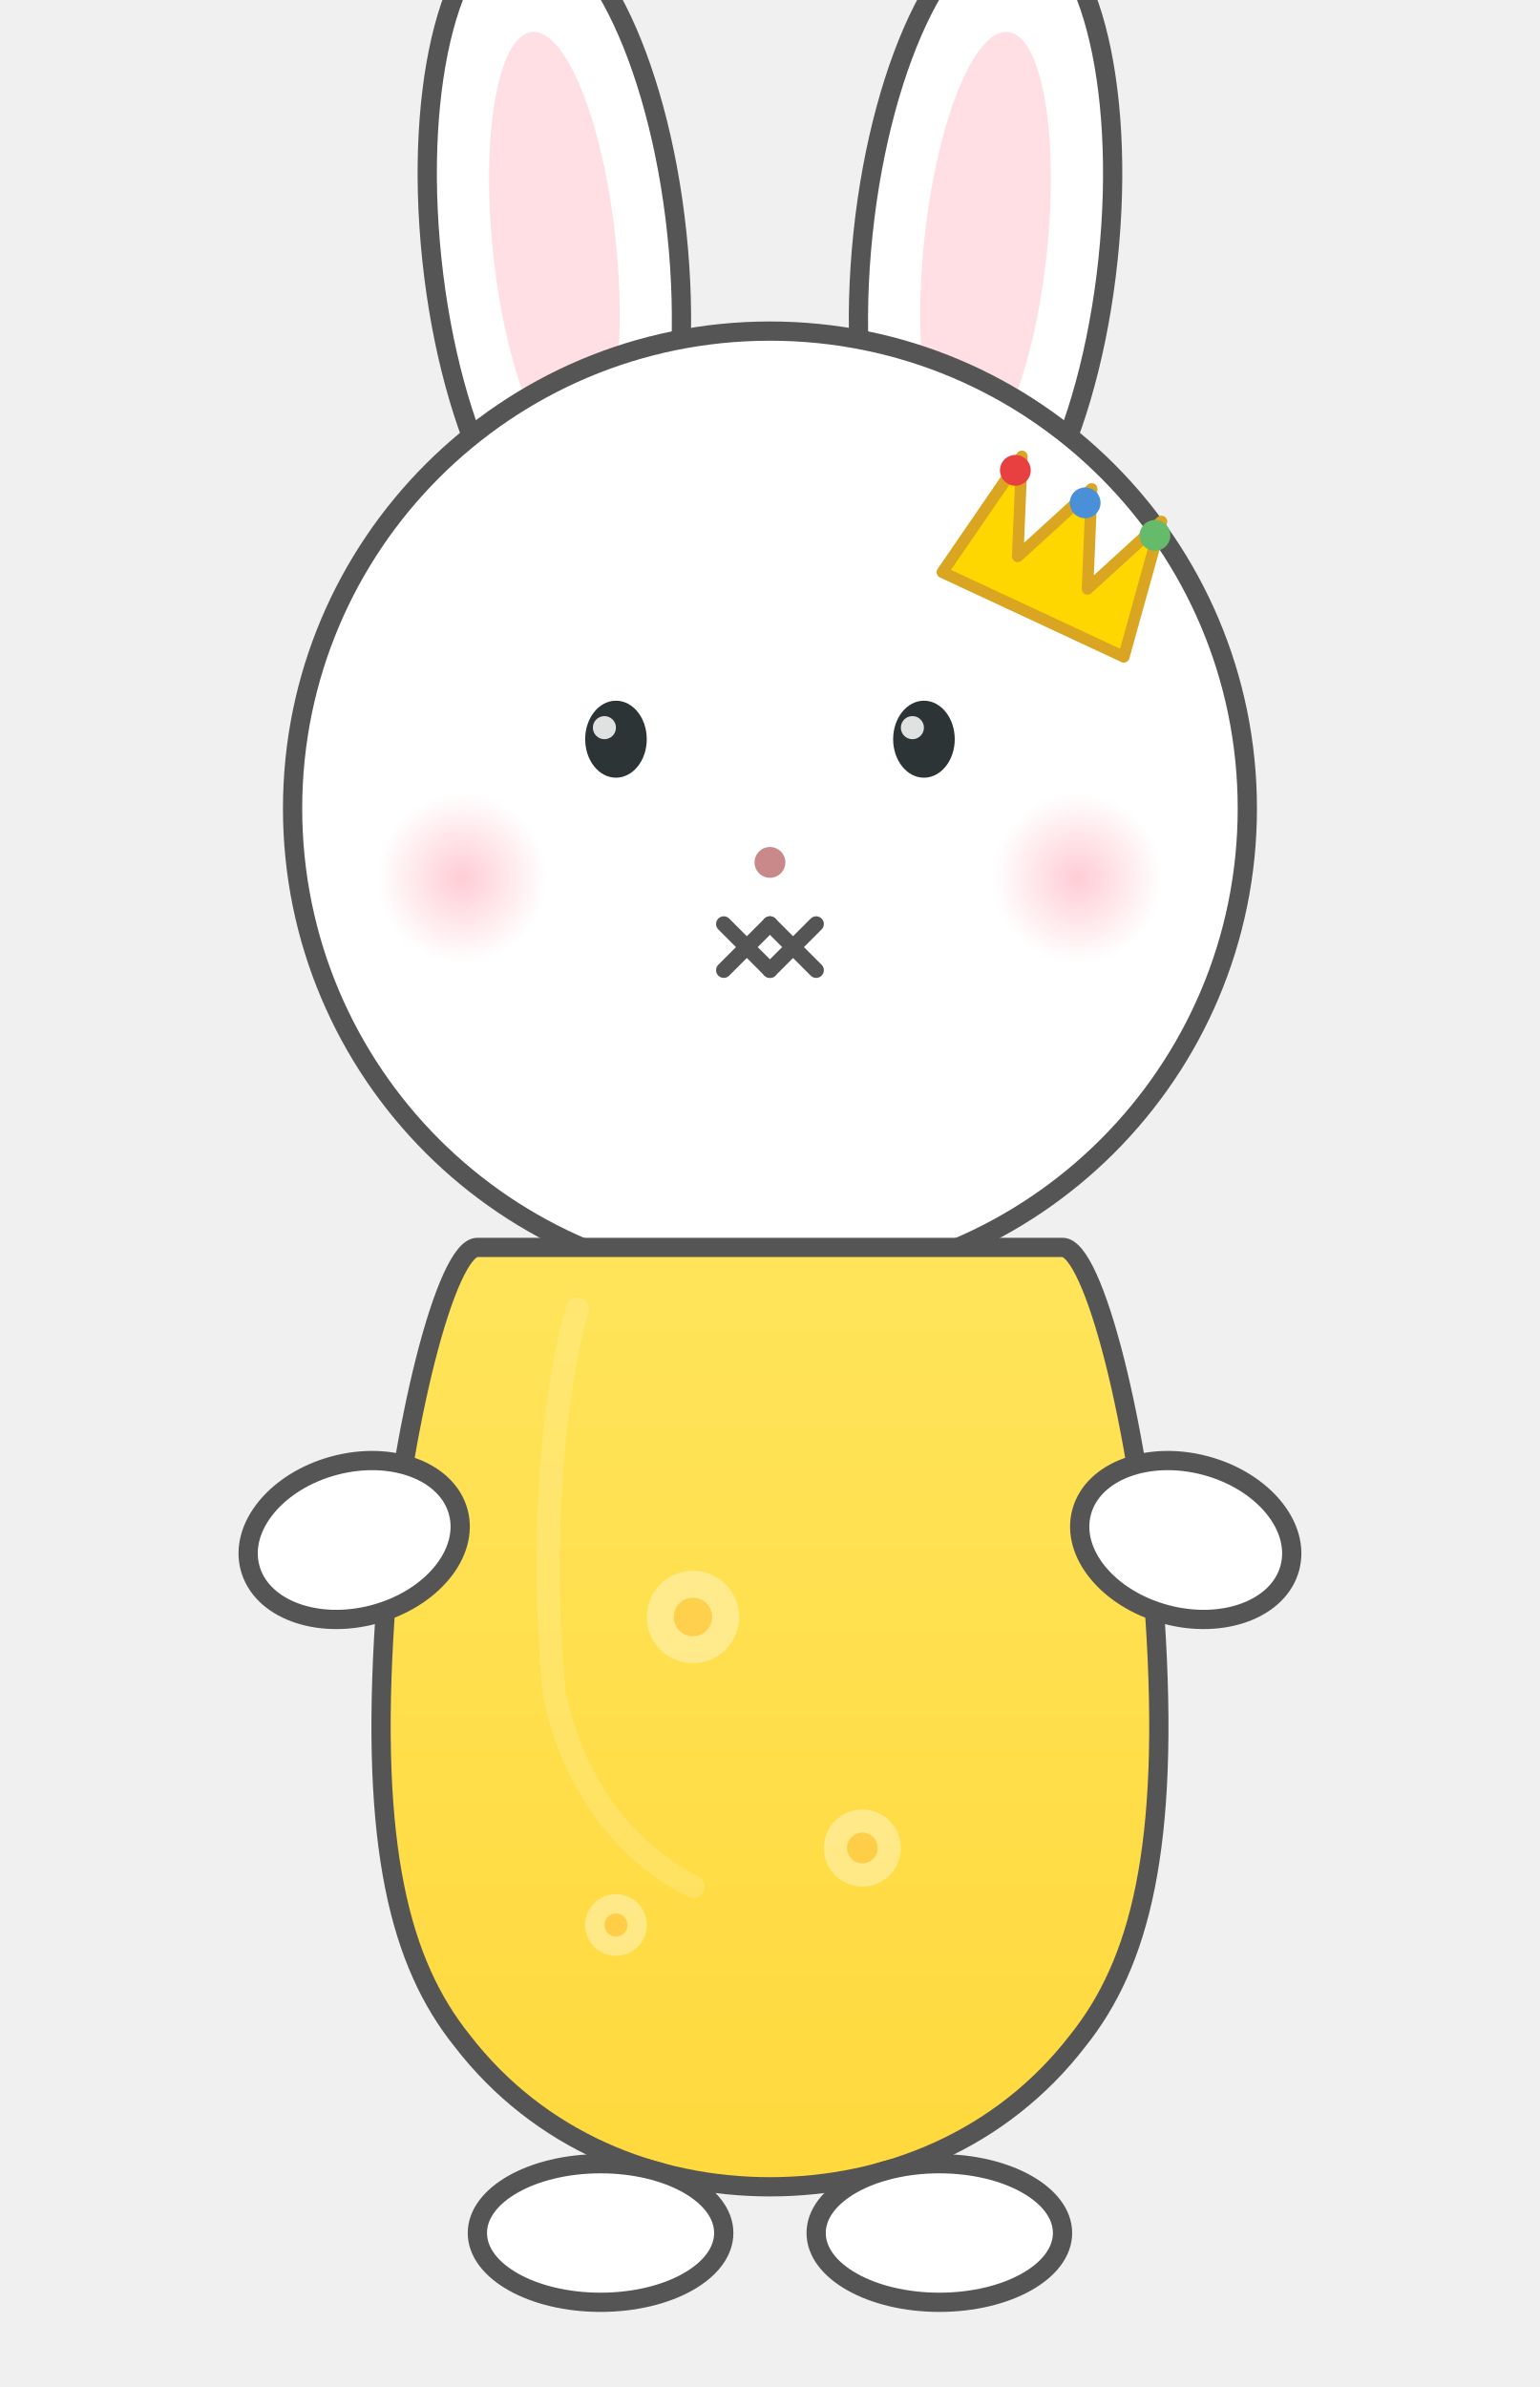
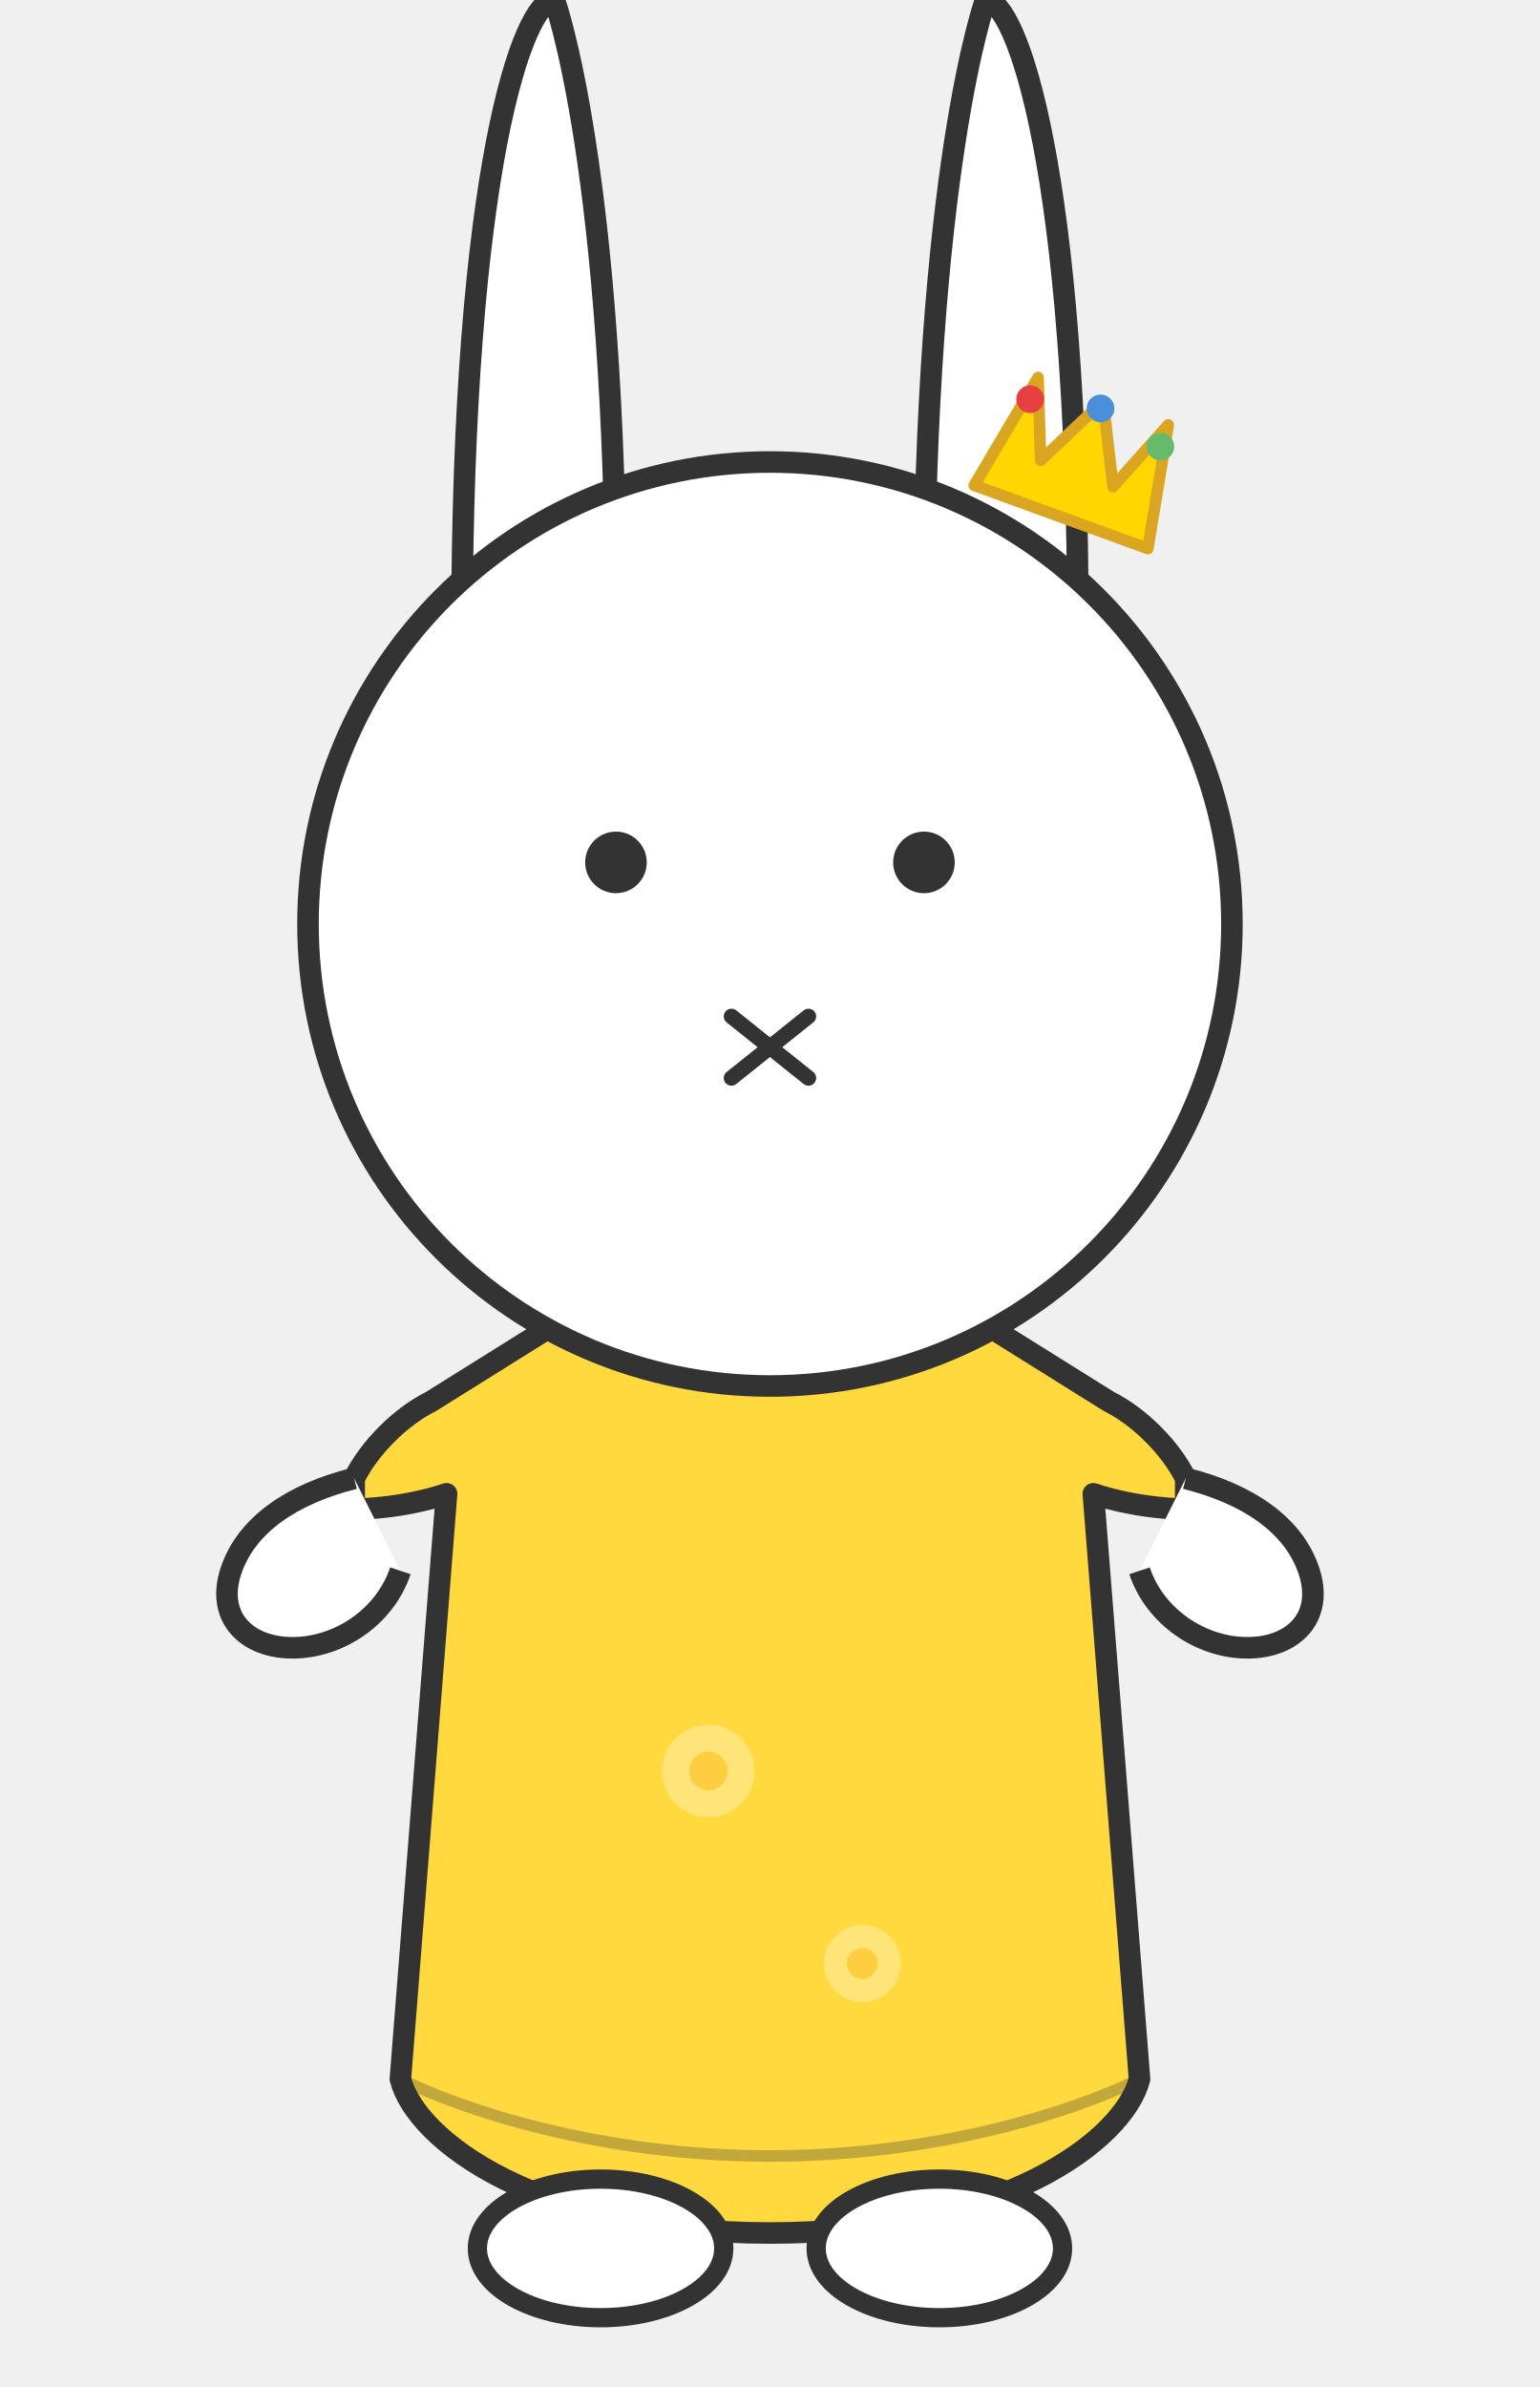
<svg xmlns="http://www.w3.org/2000/svg" viewBox="0 0 200 310">
-   <defs>
-     <radialGradient id="bL" cx="0.5" cy="0.5" r="0.5">
-       <stop offset="0%" stop-color="#FF9AAA" stop-opacity="0.5" />
-       <stop offset="100%" stop-color="#FF9AAA" stop-opacity="0" />
-     </radialGradient>
-     <linearGradient id="dress" x1="0" y1="0" x2="0" y2="1">
-       <stop offset="0%" stop-color="#FFE45A" />
-       <stop offset="100%" stop-color="#FFD93D" />
-     </linearGradient>
-   </defs>
-   <ellipse cx="72" cy="32" rx="16" ry="42" fill="#FFF" stroke="#555" stroke-width="2.5" transform="rotate(-6,72,32)" />
-   <ellipse cx="72" cy="32" rx="8" ry="28" fill="#FFD0D9" transform="rotate(-6,72,32)" opacity="0.7" />
-   <ellipse cx="128" cy="32" rx="16" ry="42" fill="#FFF" stroke="#555" stroke-width="2.5" transform="rotate(6,128,32)" />
-   <ellipse cx="128" cy="32" rx="8" ry="28" fill="#FFD0D9" transform="rotate(6,128,32)" opacity="0.7" />
-   <circle cx="100" cy="105" r="62" fill="#FFF" stroke="#555" stroke-width="2.5" />
-   <ellipse cx="80" cy="96" rx="4" ry="5" fill="#2D3436" />
-   <circle cx="78.5" cy="94.5" r="1.5" fill="#FFF" opacity="0.85" />
-   <ellipse cx="120" cy="96" rx="4" ry="5" fill="#2D3436" />
-   <circle cx="118.5" cy="94.5" r="1.5" fill="#FFF" opacity="0.85" />
-   <circle cx="60" cy="114" r="11" fill="url(#bL)" />
-   <circle cx="140" cy="114" r="11" fill="url(#bL)" />
-   <circle cx="100" cy="112" r="2" fill="#C9888A" />
-   <line x1="94" y1="120" x2="100" y2="126" stroke="#555" stroke-width="2" stroke-linecap="round" />
-   <line x1="106" y1="120" x2="100" y2="126" stroke="#555" stroke-width="2" stroke-linecap="round" />
-   <line x1="94" y1="126" x2="100" y2="120" stroke="#555" stroke-width="2" stroke-linecap="round" />
-   <line x1="106" y1="126" x2="100" y2="120" stroke="#555" stroke-width="2" stroke-linecap="round" />
-   <g transform="translate(130,58) rotate(25)">
-     <polygon points="0,18 3,0 8,12 13,0 18,12 23,0 26,18" fill="#FFD700" stroke="#DAA520" stroke-width="1.5" stroke-linejoin="round" />
-     <circle cx="3" cy="2" r="2" fill="#E84040" />
-     <circle cx="13" cy="2" r="2" fill="#4A90D9" />
-     <circle cx="23" cy="2" r="2" fill="#66BB6A" />
+   <path d="M80,82 C80,22 72,0 72,0 C68,0 60,22 60,82" fill="#FFF" stroke="#333" stroke-width="2.8" stroke-linejoin="round" />
+   <path d="M120,82 C120,22 128,0 128,0 C132,0 140,22 140,82" fill="#FFF" stroke="#333" stroke-width="2.8" stroke-linejoin="round" />
+   <path d="M 78,170 L 72,172 L 56,182 C 52,184 48,188 46,192 L 46,196 C 46,196 52,196 58,194 L 52,270 C 54,278 70,290 100,290 C 130,290 146,278 148,270 L 142,194 C 148,196 154,196 154,196 L 154,192 C 152,188 148,184 144,182 L 128,172 L 122,170 Z" fill="#FFD93D" stroke="#333" stroke-width="2.8" stroke-linejoin="round" />
+   <path d="M78,170 C85,175 95,177 100,177 C105,177 115,175 122,170" fill="none" stroke="#333" stroke-width="2" stroke-linecap="round" />
+   <g opacity="0.3">
+     <circle cx="92" cy="230" r="6" fill="#FFF" />
+     <circle cx="92" cy="230" r="2.5" fill="#FFB347" />
+     <circle cx="112" cy="255" r="5" fill="#FFF" />
+     <circle cx="112" cy="255" r="2" fill="#FFB347" />
  </g>
-   <path d="M62,162 C58,162 52,185 50,210 C48,240 52,255 60,265 C70,278 85,284 100,284 C115,284 130,278 140,265 C148,255 152,240 150,210 C148,185 142,162 138,162 Z" fill="url(#dress)" stroke="#555" stroke-width="2.5" />
-   <path d="M75,170 C72,180 70,200 72,220 C74,230 80,240 90,245" fill="none" stroke="#FFF" stroke-width="3" opacity="0.15" stroke-linecap="round" />
-   <g opacity="0.35">
-     <circle cx="90" cy="210" r="6" fill="#FFF" />
-     <circle cx="90" cy="210" r="2.5" fill="#FFB347" />
-     <circle cx="112" cy="240" r="5" fill="#FFF" />
-     <circle cx="112" cy="240" r="2" fill="#FFB347" />
-     <circle cx="80" cy="250" r="4" fill="#FFF" />
-     <circle cx="80" cy="250" r="1.5" fill="#FFB347" />
+   <path d="M46,192 C38,194 32,198 30,204 C28,210 32,214 38,214 C44,214 50,210 52,204" fill="#FFF" stroke="#333" stroke-width="2.8" stroke-linejoin="round" />
+   <path d="M154,192 C162,194 168,198 170,204 C172,210 168,214 162,214 C156,214 150,210 148,204" fill="#FFF" stroke="#333" stroke-width="2.8" stroke-linejoin="round" />
+   <path d="M52,270 C60,274 78,280 100,280 C122,280 140,274 148,270" fill="none" stroke="#333" stroke-width="1.5" opacity="0.3" />
+   <ellipse cx="78" cy="292" rx="16" ry="9" fill="#FFF" stroke="#333" stroke-width="2.5" />
+   <ellipse cx="122" cy="292" rx="16" ry="9" fill="#FFF" stroke="#333" stroke-width="2.5" />
+   <circle cx="100" cy="120" r="60" fill="#FFF" stroke="#333" stroke-width="2.8" />
+   <circle cx="80" cy="112" r="4" fill="#333" />
+   <circle cx="120" cy="112" r="4" fill="#333" />
+   <line x1="95" y1="132" x2="105" y2="140" stroke="#333" stroke-width="2" stroke-linecap="round" />
+   <line x1="105" y1="132" x2="95" y2="140" stroke="#333" stroke-width="2" stroke-linecap="round" />
+   <g transform="translate(132,48) rotate(20)">
+     <polygon points="0,16 3,0 7,10 12,0 17,10 21,0 24,16" fill="#FFD700" stroke="#DAA520" stroke-width="1.5" stroke-linejoin="round" />
+     <circle cx="3" cy="3" r="1.8" fill="#E84040" />
+     <circle cx="12" cy="1" r="1.8" fill="#4A90D9" />
+     <circle cx="21" cy="3" r="1.8" fill="#66BB6A" />
  </g>
-   <ellipse cx="46" cy="200" rx="14" ry="10" fill="#FFF" stroke="#555" stroke-width="2.5" transform="rotate(-15,46,200)" />
-   <ellipse cx="154" cy="200" rx="14" ry="10" fill="#FFF" stroke="#555" stroke-width="2.5" transform="rotate(15,154,200)" />
-   <ellipse cx="78" cy="290" rx="16" ry="9" fill="#FFF" stroke="#555" stroke-width="2.5" />
-   <ellipse cx="122" cy="290" rx="16" ry="9" fill="#FFF" stroke="#555" stroke-width="2.5" />
</svg>
